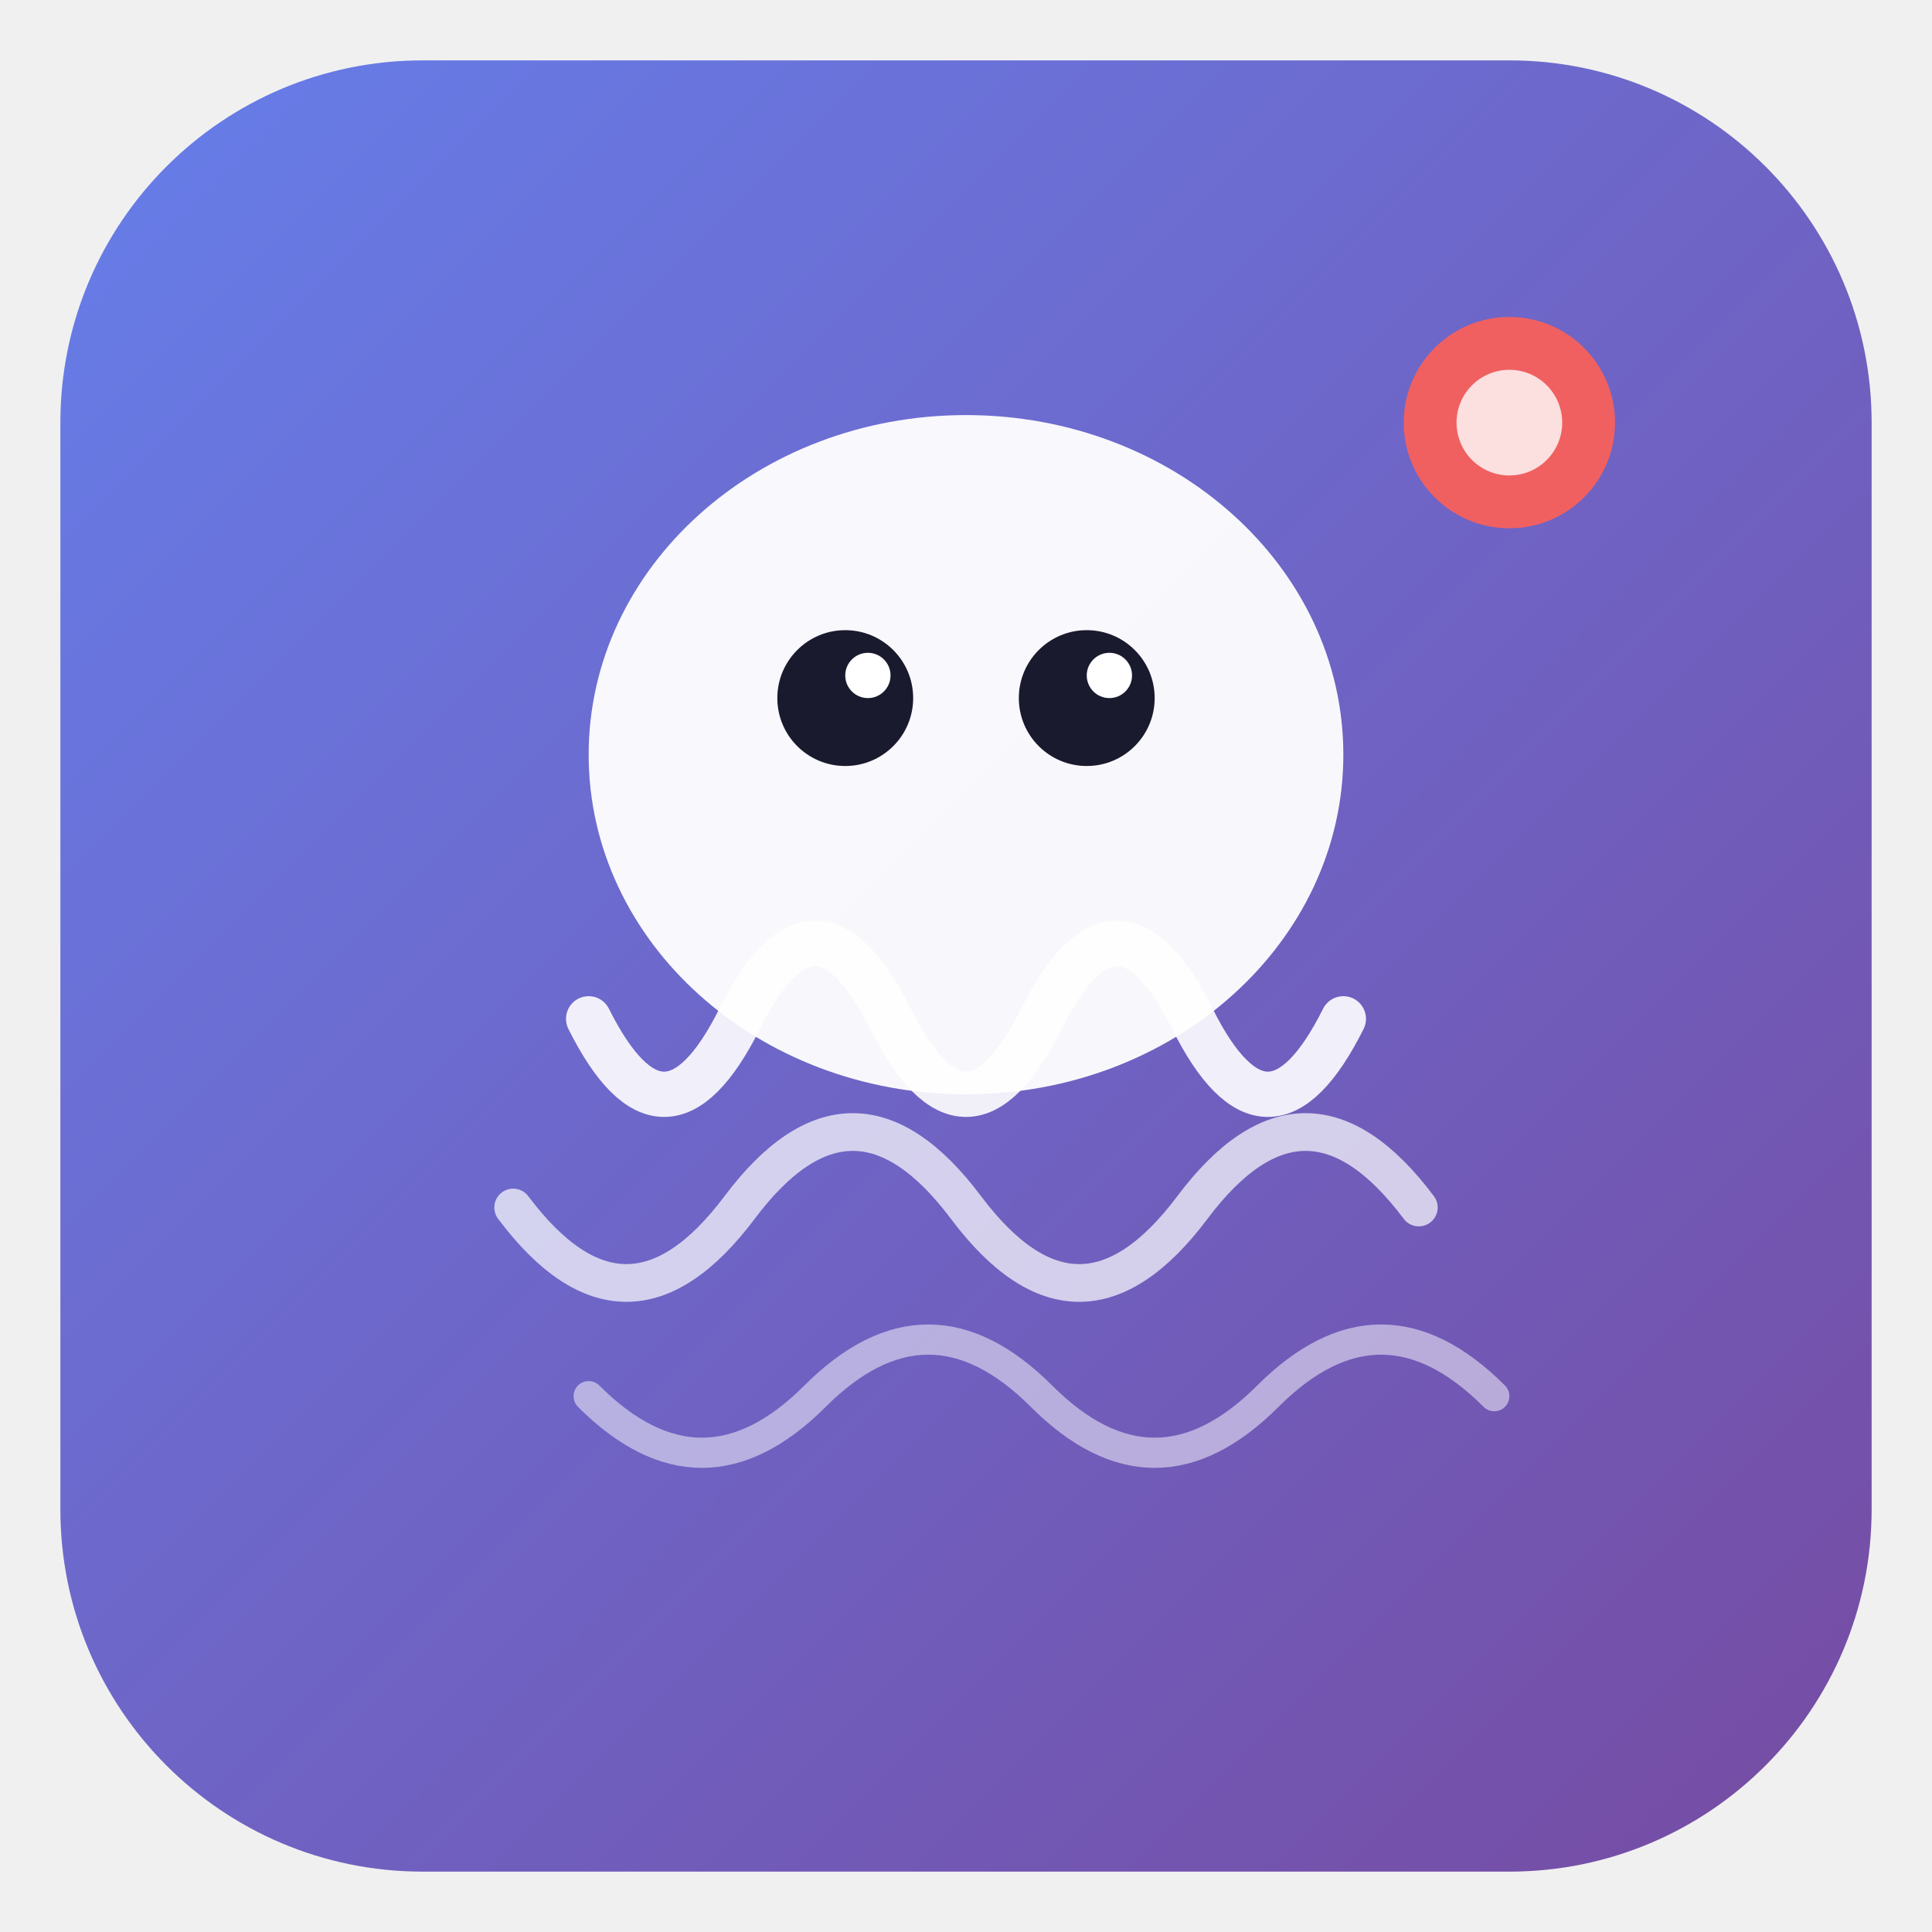
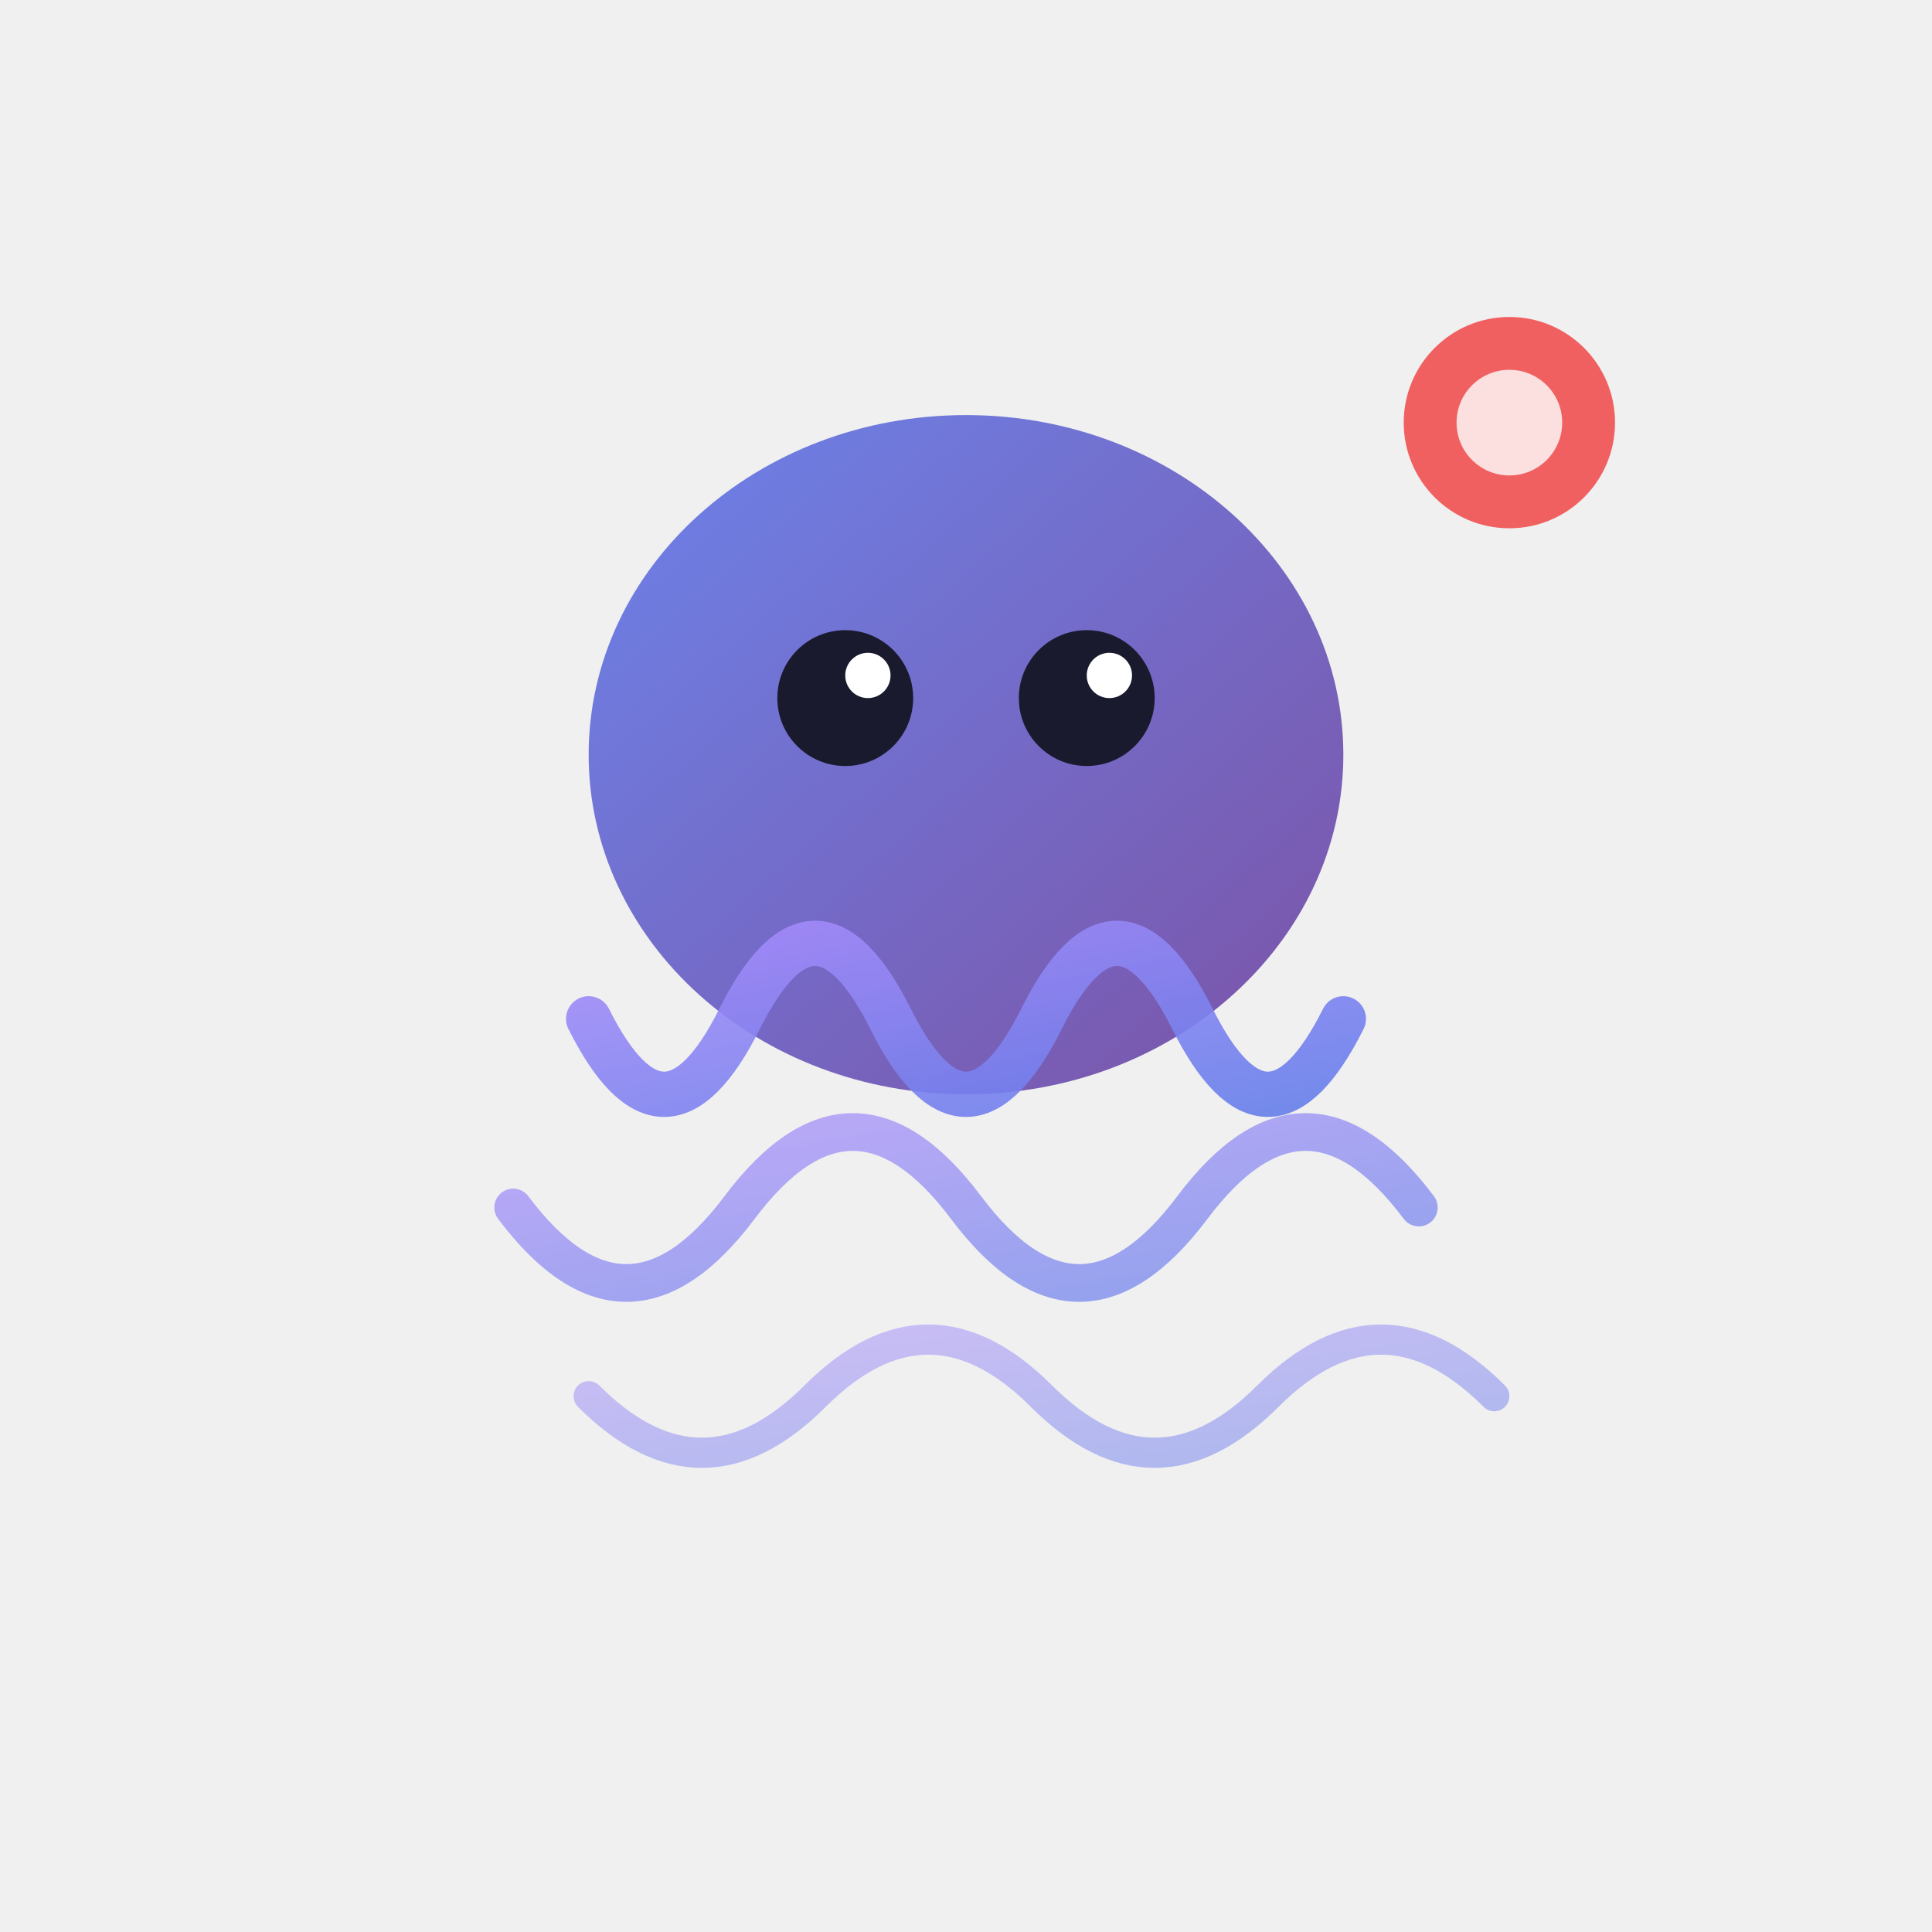
<svg xmlns="http://www.w3.org/2000/svg" viewBox="0 0 512 512">
  <defs>
    <linearGradient id="bg" x1="0%" y1="0%" x2="100%" y2="100%">
      <stop offset="0%" style="stop-color:#667eea" />
      <stop offset="100%" style="stop-color:#764ba2" />
    </linearGradient>
    <linearGradient id="lens" x1="0%" y1="0%" x2="100%" y2="100%">
      <stop offset="0%" style="stop-color:#a78bfa" />
      <stop offset="100%" style="stop-color:#667eea" />
    </linearGradient>
  </defs>
-   <rect x="16" y="16" width="480" height="480" rx="96" fill="url(#bg)" />
-   <ellipse cx="256" cy="200" rx="100" ry="90" fill="#fff" opacity="0.95" />
+   <ellipse cx="256" cy="200" rx="100" ry="90" fill="url(#bg)" opacity="0.95" />
  <circle cx="224" cy="185" r="18" fill="#1a1a2e" />
  <circle cx="288" cy="185" r="18" fill="#1a1a2e" />
  <circle cx="230" cy="179" r="6" fill="#fff" />
  <circle cx="294" cy="179" r="6" fill="#fff" />
-   <path d="M156 270 Q176 310 196 270 Q216 230 236 270 Q256 310 276 270 Q296 230 316 270 Q336 310 356 270" fill="none" stroke="#fff" stroke-width="12" stroke-linecap="round" opacity="0.9" />
-   <path d="M136 320 Q166 360 196 320 Q226 280 256 320 Q286 360 316 320 Q346 280 376 320" fill="none" stroke="#fff" stroke-width="10" stroke-linecap="round" opacity="0.7" />
-   <path d="M156 370 Q186 400 216 370 Q246 340 276 370 Q306 400 336 370 Q366 340 396 370" fill="none" stroke="#fff" stroke-width="8" stroke-linecap="round" opacity="0.5" />
+   <path d="M156 270 Q176 310 196 270 Q216 230 236 270 Q256 310 276 270 Q296 230 316 270 Q336 310 356 270" fill="none" stroke="url(#lens)" stroke-width="12" stroke-linecap="round" opacity="0.9" />
+   <path d="M136 320 Q166 360 196 320 Q226 280 256 320 Q286 360 316 320 Q346 280 376 320" fill="none" stroke="url(#lens)" stroke-width="10" stroke-linecap="round" opacity="0.7" />
+   <path d="M156 370 Q186 400 216 370 Q246 340 276 370 Q306 400 336 370 Q366 340 396 370" fill="none" stroke="url(#lens)" stroke-width="8" stroke-linecap="round" opacity="0.5" />
  <circle cx="400" cy="112" r="28" fill="#f06060" />
  <circle cx="400" cy="112" r="14" fill="#fff" opacity="0.8" />
</svg>
